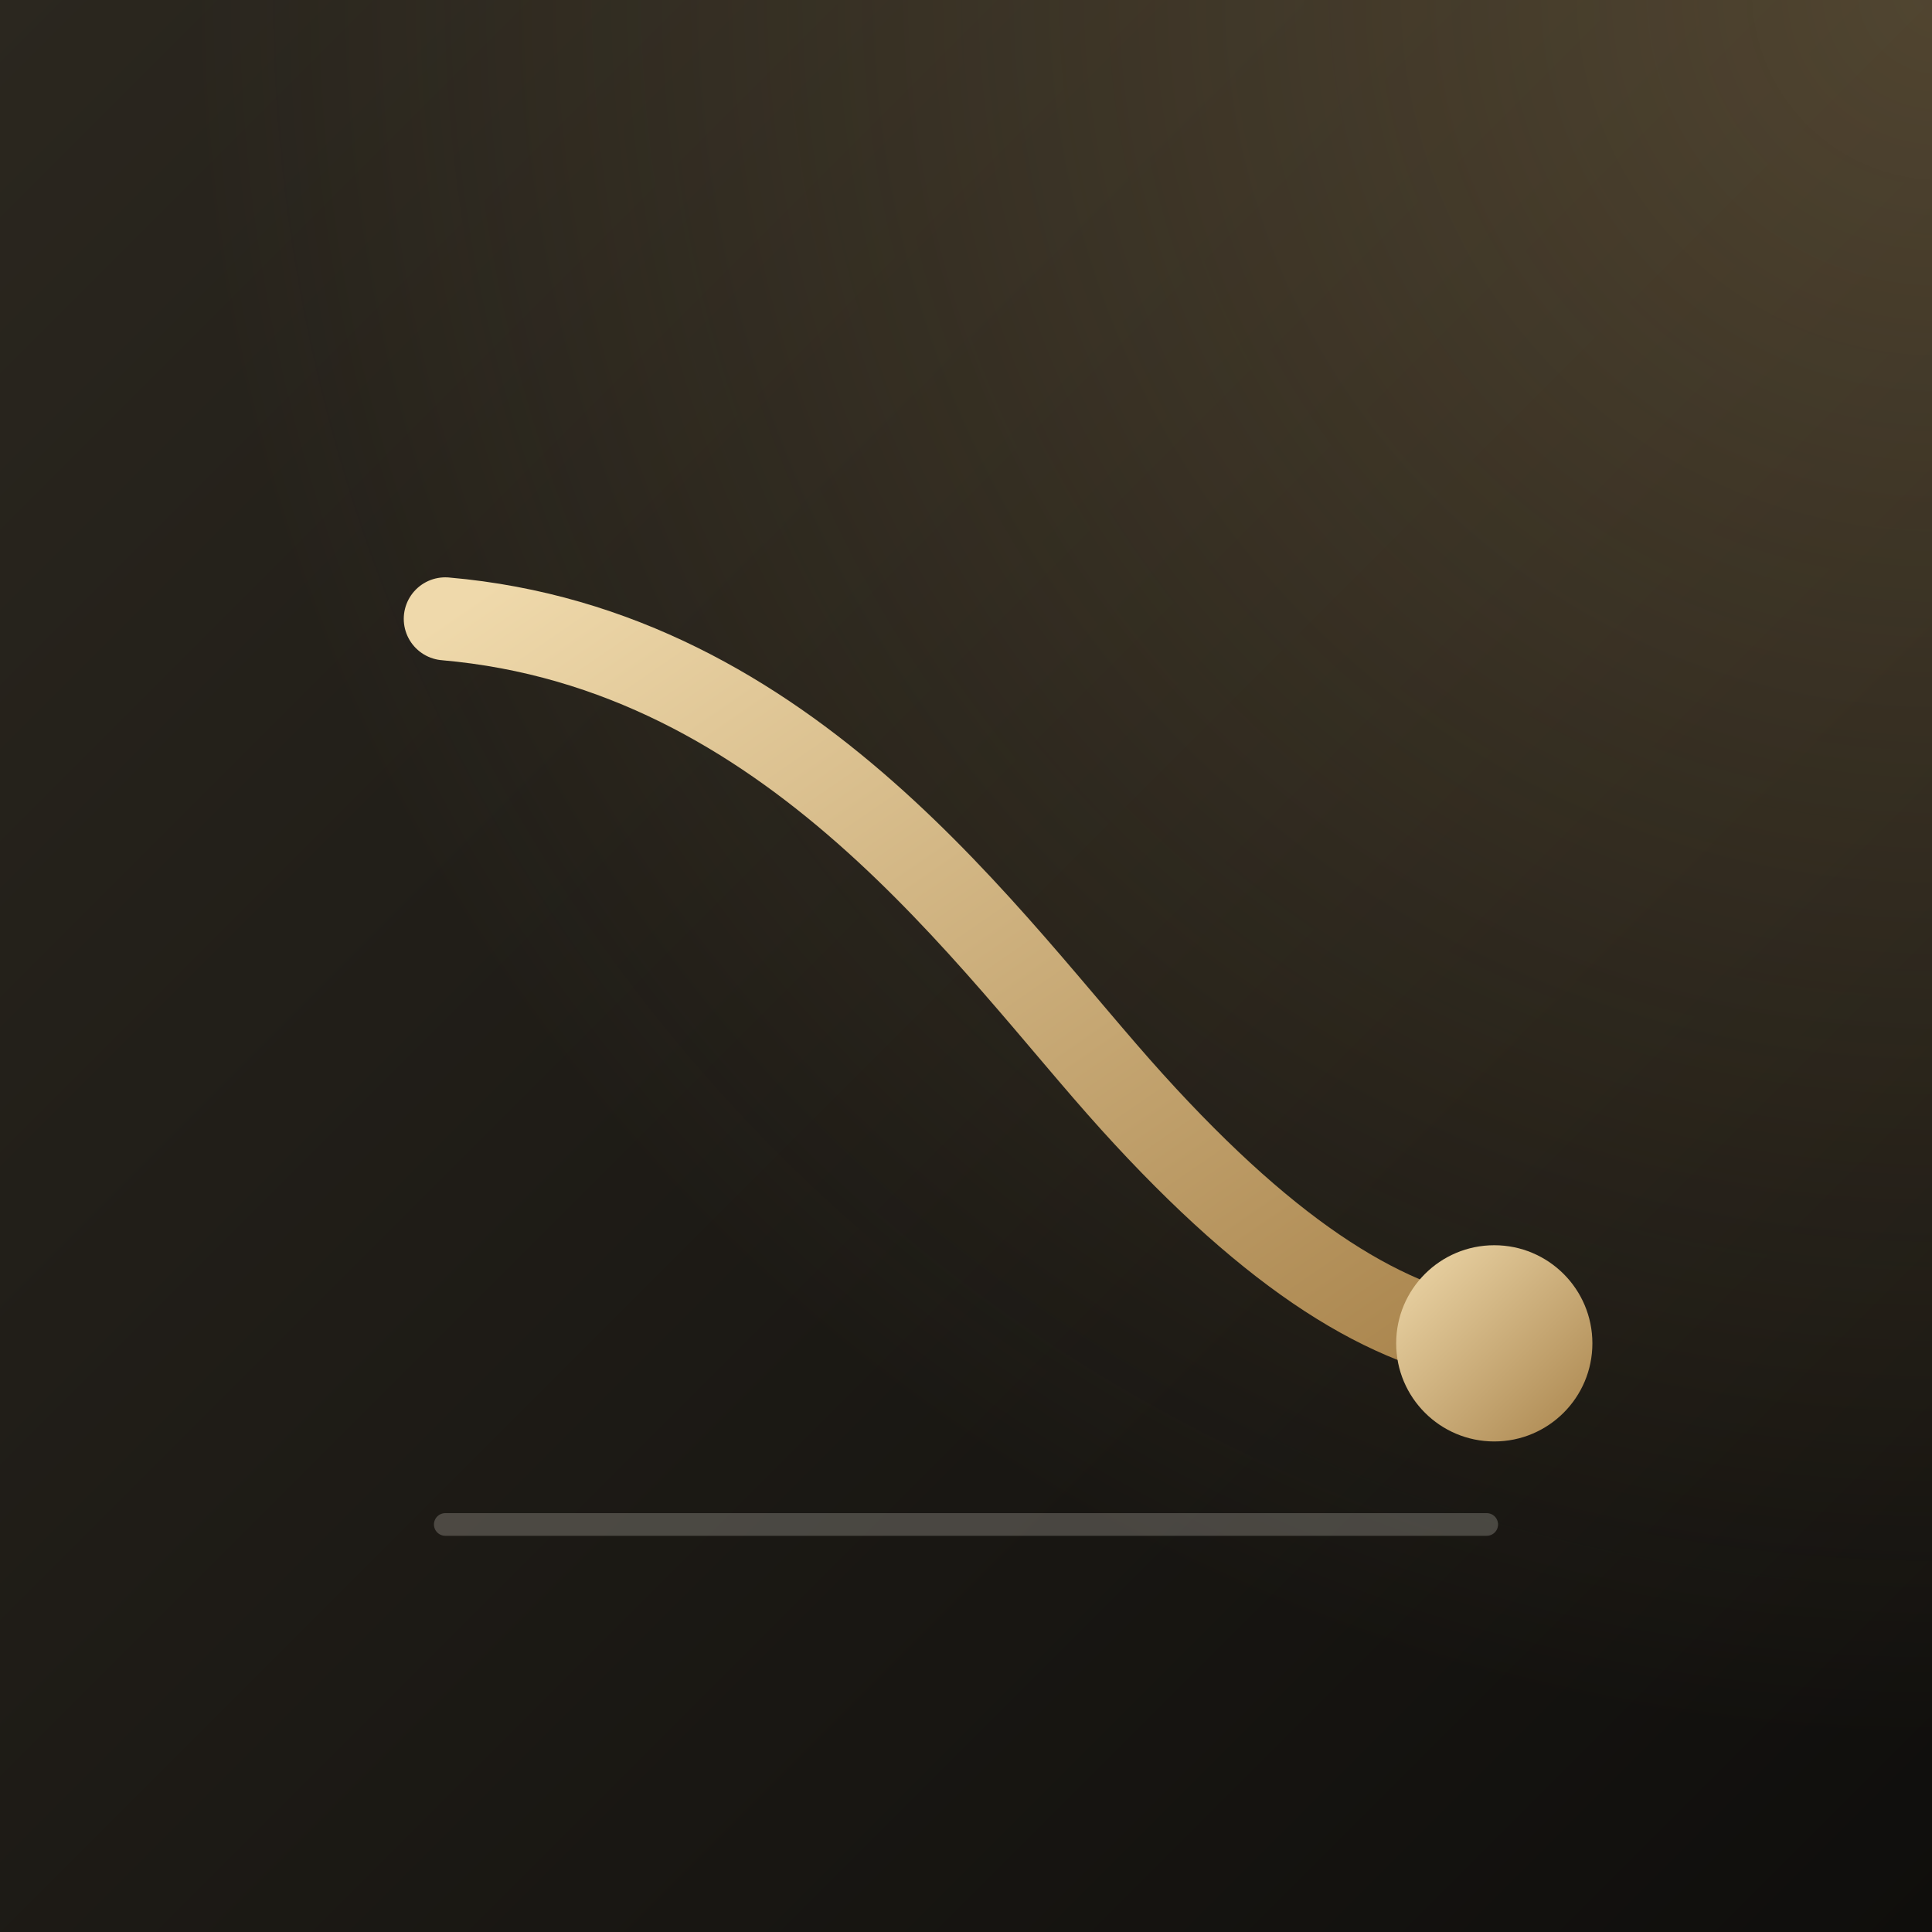
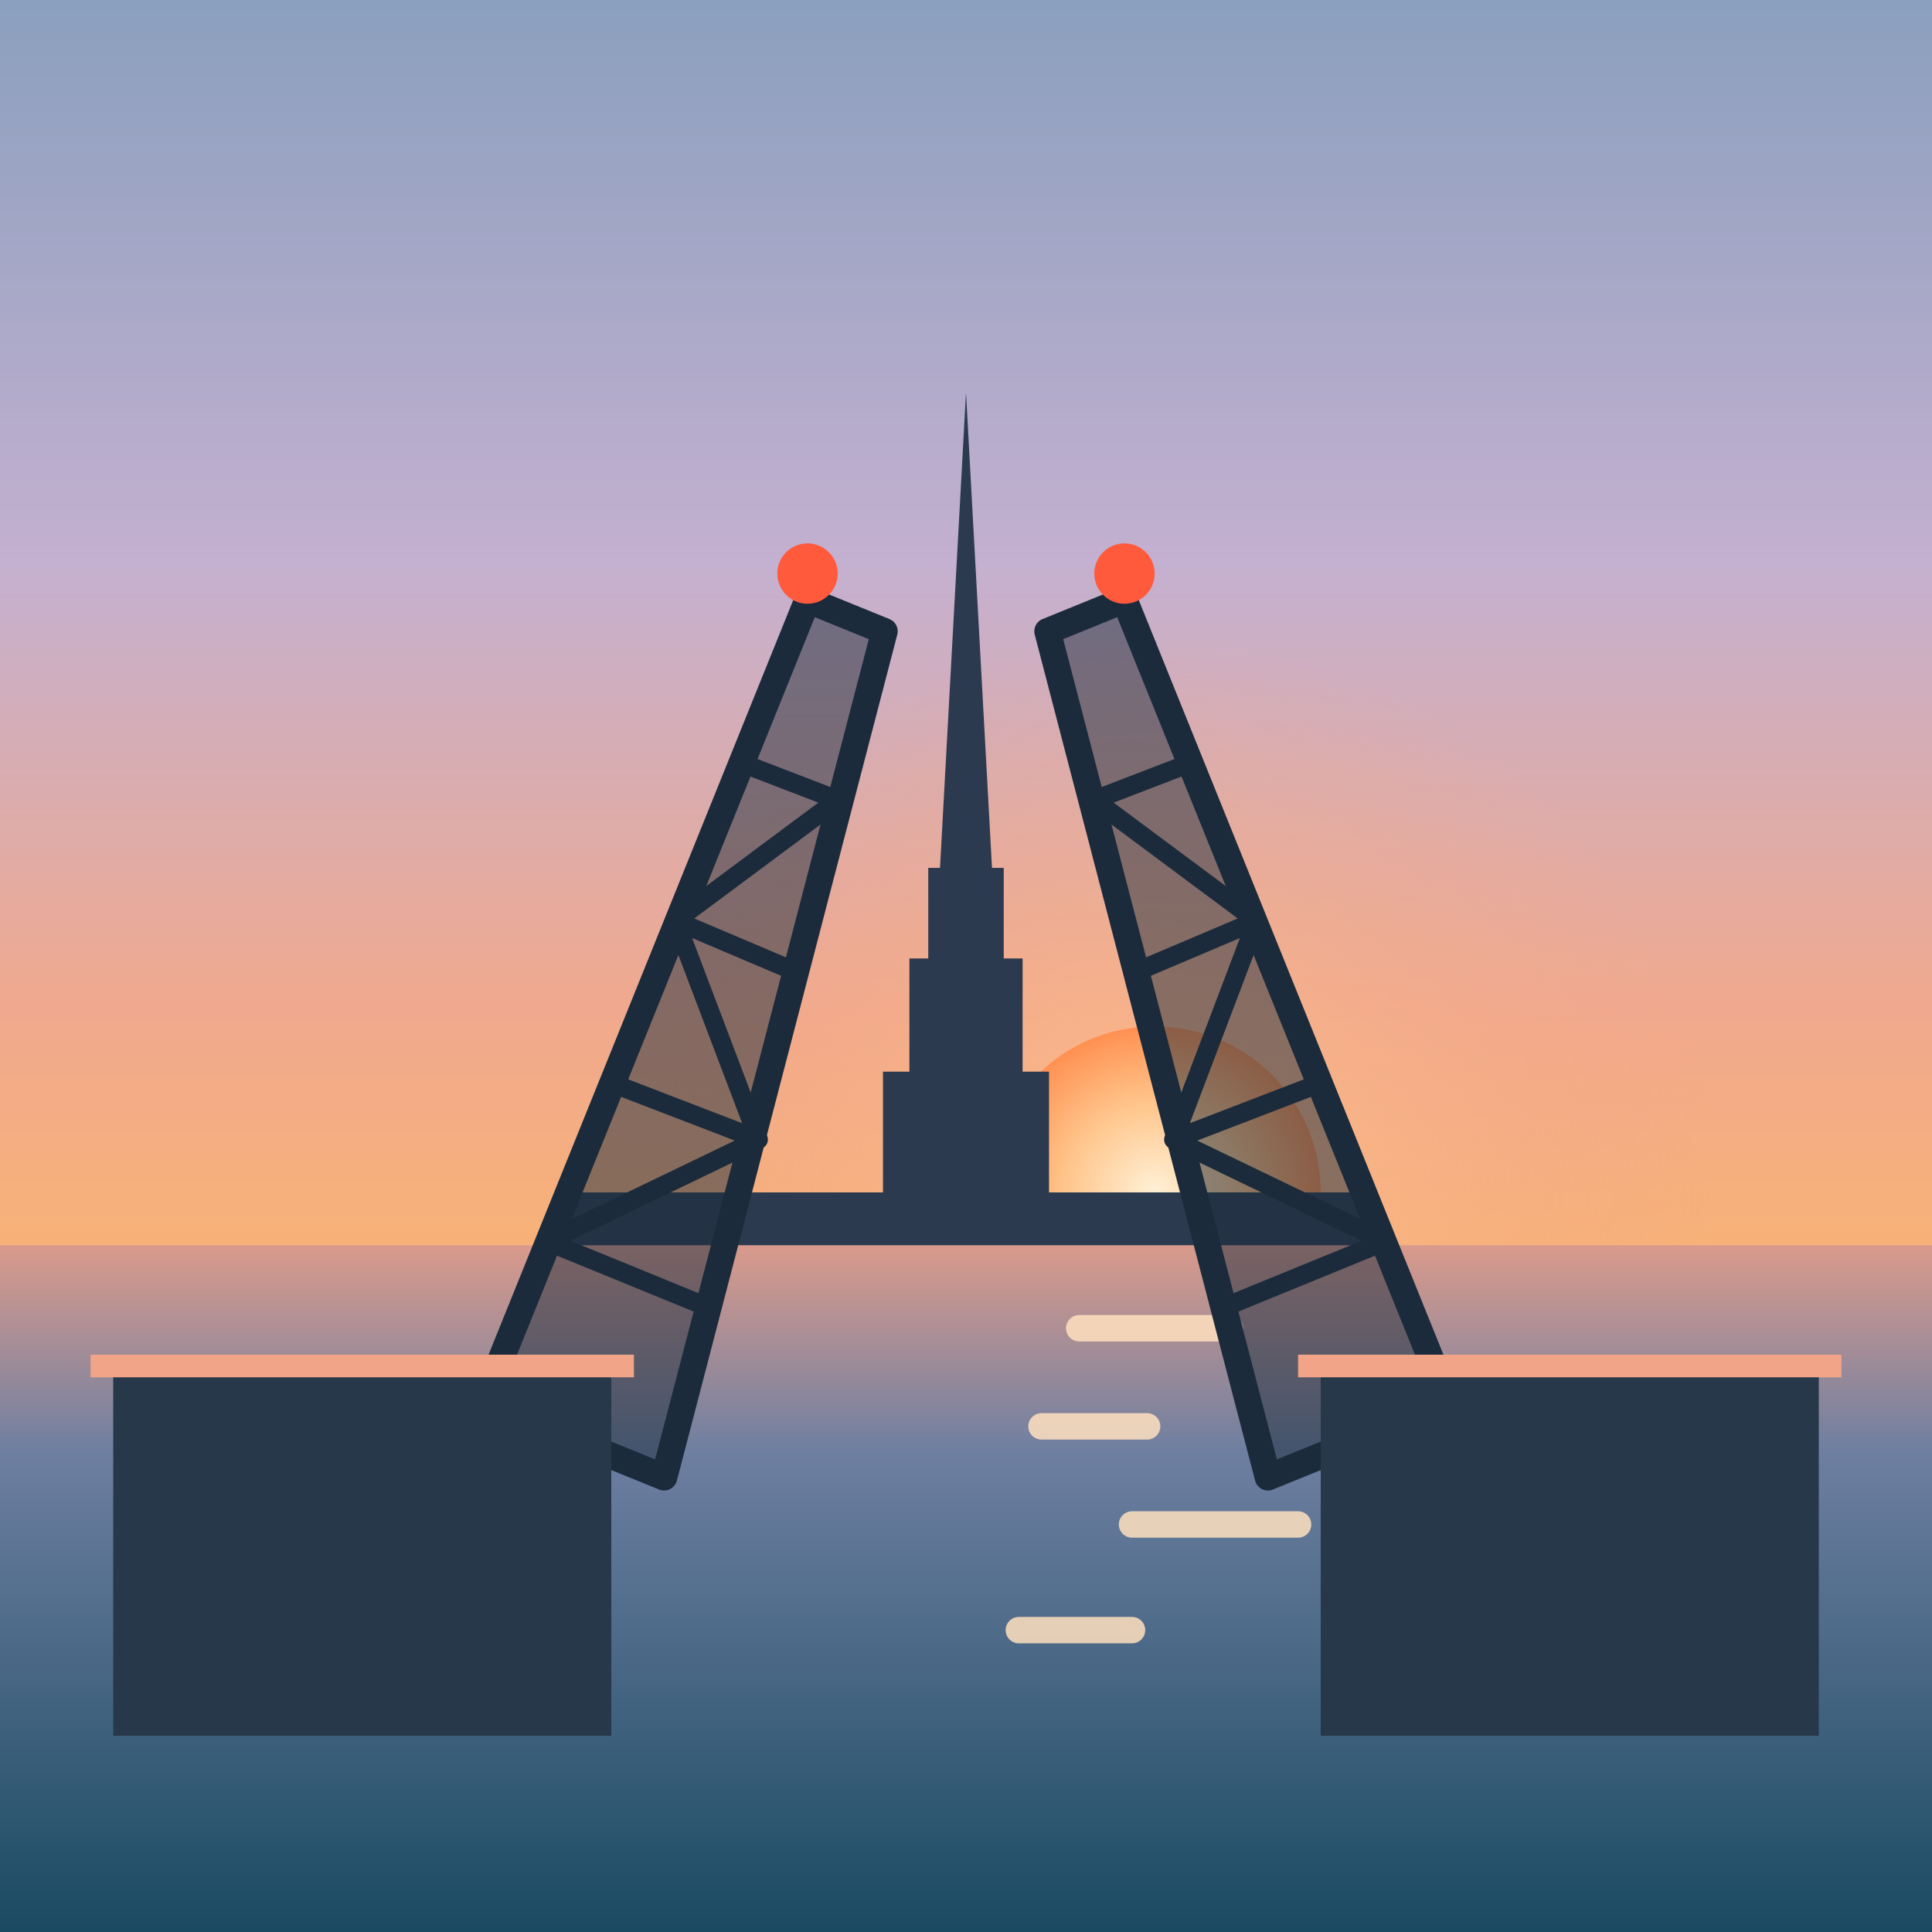
<svg xmlns="http://www.w3.org/2000/svg" viewBox="0 0 512 512">
  <defs>
-     <linearGradient id="bg" x1="0" y1="0" x2="1" y2="1">
-       <stop offset="0" stop-color="#2b271f" />
-       <stop offset="1" stop-color="#0f0e0c" />
+     <linearGradient id="sky" x1="0" y1="0" x2="0" y2="1">
+       <stop offset="0" stop-color="#8a9fbe" />
+       <stop offset=".45" stop-color="#c4b0d0" />
+       <stop offset=".8" stop-color="#f0a98e" />
+       <stop offset="1" stop-color="#f8b276" />
    </linearGradient>
-     <linearGradient id="brass" x1="0" y1="0" x2="1" y2="1">
-       <stop offset="0" stop-color="#efd9ab" />
-       <stop offset="1" stop-color="#a9844c" />
+     <linearGradient id="water" x1="0" y1="0" x2="0" y2="1">
+       <stop offset="0" stop-color="#d99a8c" />
+       <stop offset=".3" stop-color="#6e7fa1" />
+       <stop offset="1" stop-color="#1a4a62" />
    </linearGradient>
-     <radialGradient id="glow" cx="1" cy="0" r="0.9">
-       <stop offset="0" stop-color="#d6b276" stop-opacity="0.28" />
-       <stop offset="1" stop-color="#d6b276" stop-opacity="0" />
+     <radialGradient id="sun">
+       <stop offset="0" stop-color="#fff1d6" />
+       <stop offset=".55" stop-color="#ffc48a" />
+       <stop offset="1" stop-color="#ff9152" />
+     </radialGradient>
+     <radialGradient id="halo">
+       <stop offset="0" stop-color="#ffc08a" stop-opacity=".9" />
+       <stop offset="1" stop-color="#f1a487" stop-opacity="0" />
    </radialGradient>
  </defs>
-   <rect width="512" height="512" fill="url(#bg)" />
-   <rect width="512" height="512" fill="url(#glow)" />
-   <path d="M118 164 C 210 172, 262 250, 300 292 S 368 352, 396 356" fill="none" stroke="url(#brass)" stroke-width="22" stroke-linecap="round" />
-   <circle cx="396" cy="356" r="26" fill="url(#brass)" />
-   <line x1="118" y1="404" x2="394" y2="404" stroke="#f6f1e7" stroke-opacity="0.22" stroke-width="6" stroke-linecap="round" />
+   <rect width="512" height="332" fill="url(#sky)" />
+   <circle cx="306" cy="318" r="150" fill="url(#halo)" />
+   <circle cx="306" cy="316" r="44" fill="url(#sun)" />
+   <g fill="#2c3a4f">
+     <rect x="150" y="316" width="212" height="16" />
+     <rect x="234" y="284" width="44" height="40" />
+     <rect x="241" y="254" width="30" height="32" />
+     <rect x="246" y="230" width="20" height="26" />
+     <path d="M249 232 L256 104 L263 232 Z" />
+   </g>
+   <rect y="330" width="512" height="182" fill="url(#water)" />
+   <g stroke="#ffe0be" stroke-width="7" stroke-linecap="round" opacity=".85">
+     <path d="M286 352 h40" />
+     <path d="M276 378 h28" />
+     <path d="M300 404 h44" />
+     <path d="M270 432 h30" />
+   </g>
+   <g fill="#1b2b3b" stroke="#1b2b3b" stroke-linejoin="round">
+     <path d="M128 372 L214 159 L234.4 167.3 L176 391.5 Z" fill-opacity=".5" stroke-width="7" />
+     <path d="M384 372 L298 159 L277.6 167.3 L336 391.5 Z" fill-opacity=".5" stroke-width="7" />
+     <path d="M145 329 L189 347 M162 287 L201 302 M179 244 L212 258 M196 202 L222 212 M145 329 L201 302 L179 244 L222 212" fill="none" stroke-width="5" />
+     <path d="M367 329 L323 347 M350 287 L311 302 M333 244 L300 258 M316 202 L290 212 M367 329 L311 302 L333 244 L290 212" fill="none" stroke-width="5" />
+   </g>
+   <circle cx="214" cy="152" r="8" fill="#ff5a3c" />
+   <circle cx="298" cy="152" r="8" fill="#ff5a3c" />
+   <g fill="#26384a">
+     <rect x="30" y="364" width="132" height="96" />
+     <rect x="350" y="364" width="132" height="96" />
+   </g>
+   <path d="M24 362 H168 M344 362 H488" stroke="#f1a487" stroke-width="6" />
</svg>
